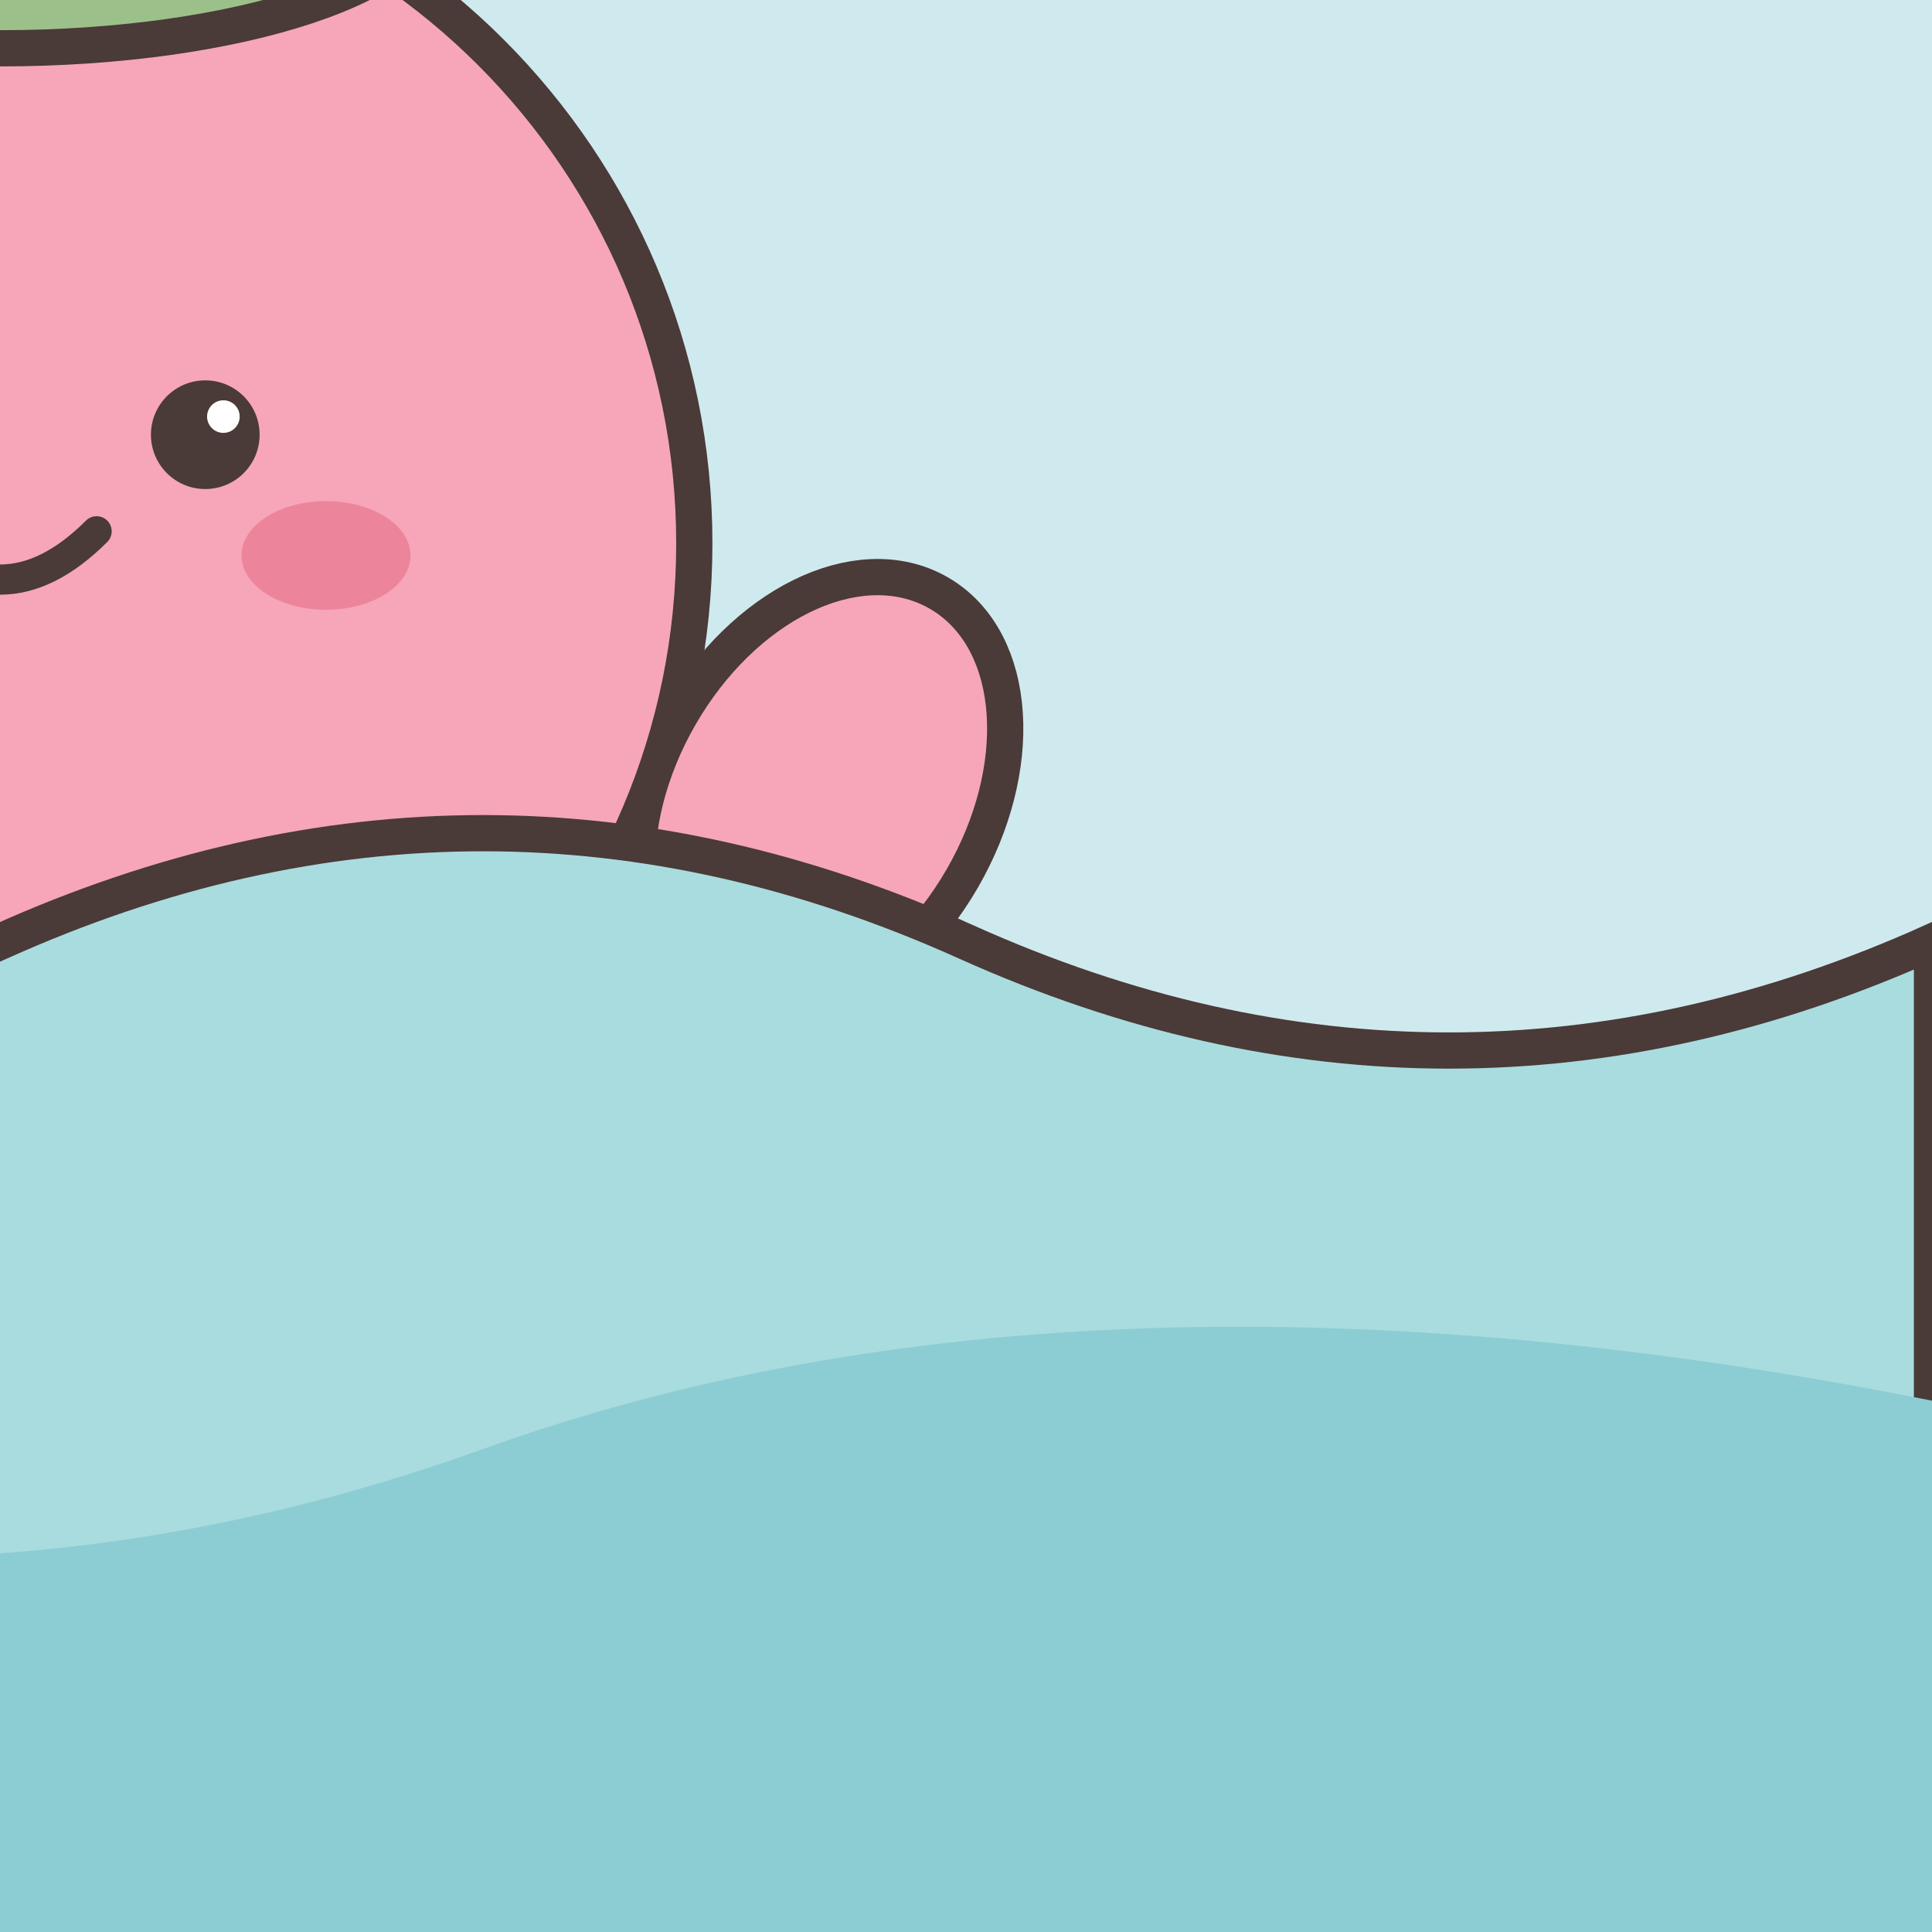
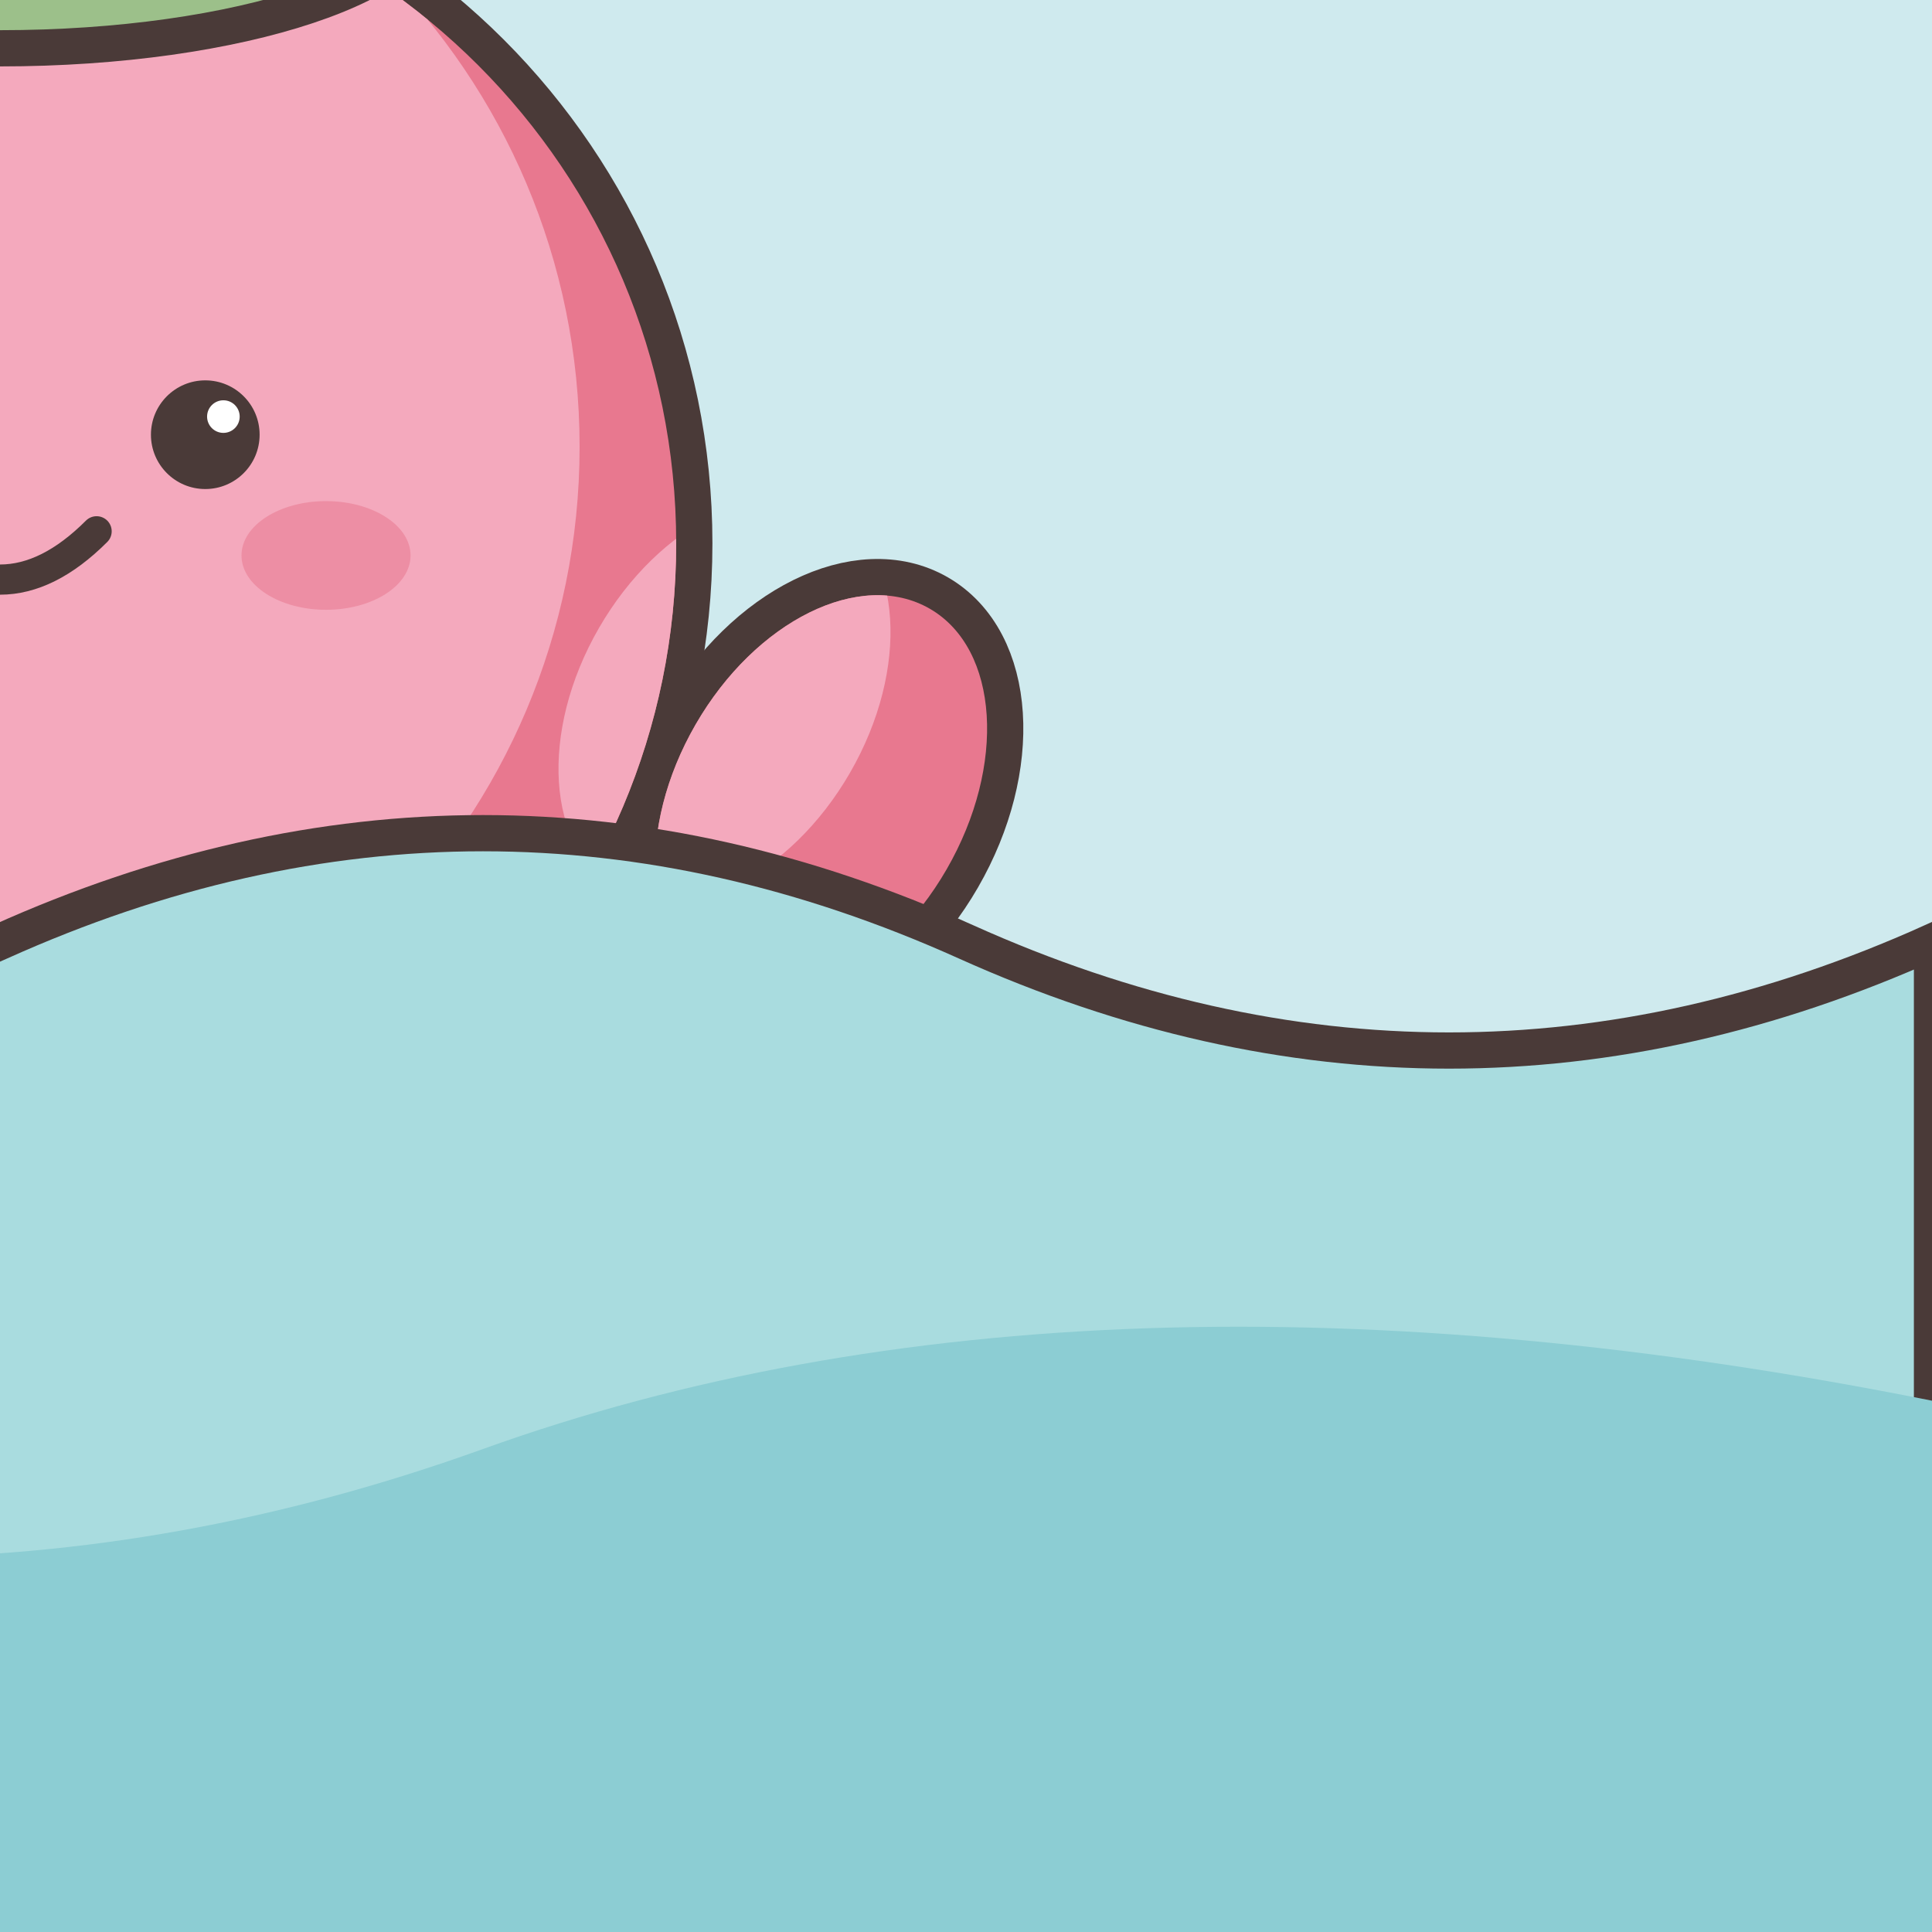
<svg xmlns="http://www.w3.org/2000/svg" width="160" height="160" viewBox="160 160 160 160">
  <rect width="320" height="320" fill="#cfeaee" />
-   <path d="M0 60Q80 30 160 60T320 60" fill="none" stroke="#9fd2d8" stroke-width="8" stroke-linecap="round" />
+   <path d="M0 60Q80 30 160 60T320 60" fill="none" stroke="#a9dcdf" stroke-width="8" stroke-linecap="round" />
  <circle cx="50" cy="120" r="5" fill="#fff" stroke="#4a3a38" stroke-width="3" />
  <circle cx="270" cy="100" r="6" fill="#fff" stroke="#4a3a38" stroke-width="3" />
  <path d="M240 120a36 28 0 1 0 64 -22L272 116Z" fill="#9cc08a" stroke="#4a3a38" stroke-width="3" />
  <ellipse cx="270" cy="84" rx="7.2" ry="12.8" fill="#f4a9bd" stroke="#4a3a38" stroke-width="3" transform="rotate(0 270 100)" />
  <ellipse cx="270" cy="84" rx="7.2" ry="12.8" fill="#f4a9bd" stroke="#4a3a38" stroke-width="3" transform="rotate(72 270 100)" />
  <ellipse cx="270" cy="84" rx="7.2" ry="12.8" fill="#f4a9bd" stroke="#4a3a38" stroke-width="3" transform="rotate(144 270 100)" />
  <ellipse cx="270" cy="84" rx="7.2" ry="12.8" fill="#f4a9bd" stroke="#4a3a38" stroke-width="3" transform="rotate(216 270 100)" />
  <ellipse cx="270" cy="84" rx="7.2" ry="12.8" fill="#f4a9bd" stroke="#4a3a38" stroke-width="3" transform="rotate(288 270 100)" />
-   <circle cx="270" cy="100" r="6" fill="#f6d36e" stroke="#4a3a38" stroke-width="2" />
+   <circle cx="270" cy="100" r="6" fill="#fbe08a" stroke="#4a3a38" stroke-width="2" />
  <g stroke="#4a3a38" stroke-width="6" stroke-linejoin="round" fill="#4a3a38">
    <circle cx="160" cy="205" r="56" />
    <ellipse cx="92" cy="226" rx="12" ry="18" transform="rotate(-30 92 226)" />
    <ellipse cx="228" cy="226" rx="12" ry="18" transform="rotate(30 228 226)" />
  </g>
-   <g fill="#f6a6b8">
+   <clipPath id="plop">
    <circle cx="160" cy="205" r="56" />
    <ellipse cx="92" cy="226" rx="12" ry="18" transform="rotate(-30 92 226)" />
    <ellipse cx="228" cy="226" rx="12" ry="18" transform="rotate(30 228 226)" />
+   </clipPath>
+   <g clip-path="url(#plop)">
+     <rect width="320" height="320" fill="#e8788f" />
+     <g transform="translate(-8 -8)" fill="#f4a9bd">
+       <circle cx="160" cy="205" r="56" />
+       <ellipse cx="92" cy="226" rx="12" ry="18" transform="rotate(-30 92 226)" />
+       <ellipse cx="228" cy="226" rx="12" ry="18" transform="rotate(30 228 226)" />
+     </g>
+     <ellipse cx="135" cy="170" rx="14" ry="8" fill="#fff" opacity=".5" transform="rotate(-35 135 170)" />
  </g>
  <ellipse cx="160" cy="152" rx="36" ry="12" fill="#9cc08a" stroke="#4a3a38" stroke-width="3" />
  <path d="M160 152l14-6" fill="none" stroke="#4a3a38" stroke-width="2" stroke-linecap="round" stroke-linejoin="round" />
  <circle cx="143" cy="196" r="4.5" fill="#4a3a38" />
  <circle cx="144.5" cy="194.5" r="1.35" fill="#fff" />
  <circle cx="177" cy="196" r="4.5" fill="#4a3a38" />
  <circle cx="178.5" cy="194.5" r="1.35" fill="#fff" />
-   <ellipse cx="133" cy="206" rx="7" ry="4.5" fill="#e8788f" opacity=".7" />
-   <ellipse cx="187" cy="206" rx="7" ry="4.5" fill="#e8788f" opacity=".7" />
+   <ellipse cx="133" cy="206" rx="7" ry="4.5" fill="#e8788f" opacity=".55" />
+   <ellipse cx="187" cy="206" rx="7" ry="4.5" fill="#e8788f" opacity=".55" />
  <path d="M152 204Q160 212 168 204" fill="none" stroke="#4a3a38" stroke-width="2.5" stroke-linecap="round" stroke-linejoin="round" />
  <path d="M0 238Q40 220 80 238T160 238T240 238T320 238V320H0Z" fill="#a9dcdf" stroke="#4a3a38" stroke-width="3" />
  <path d="M0 280Q50 262 100 280T200 280T320 276V320H0Z" fill="#8ccdd3" />
</svg>
